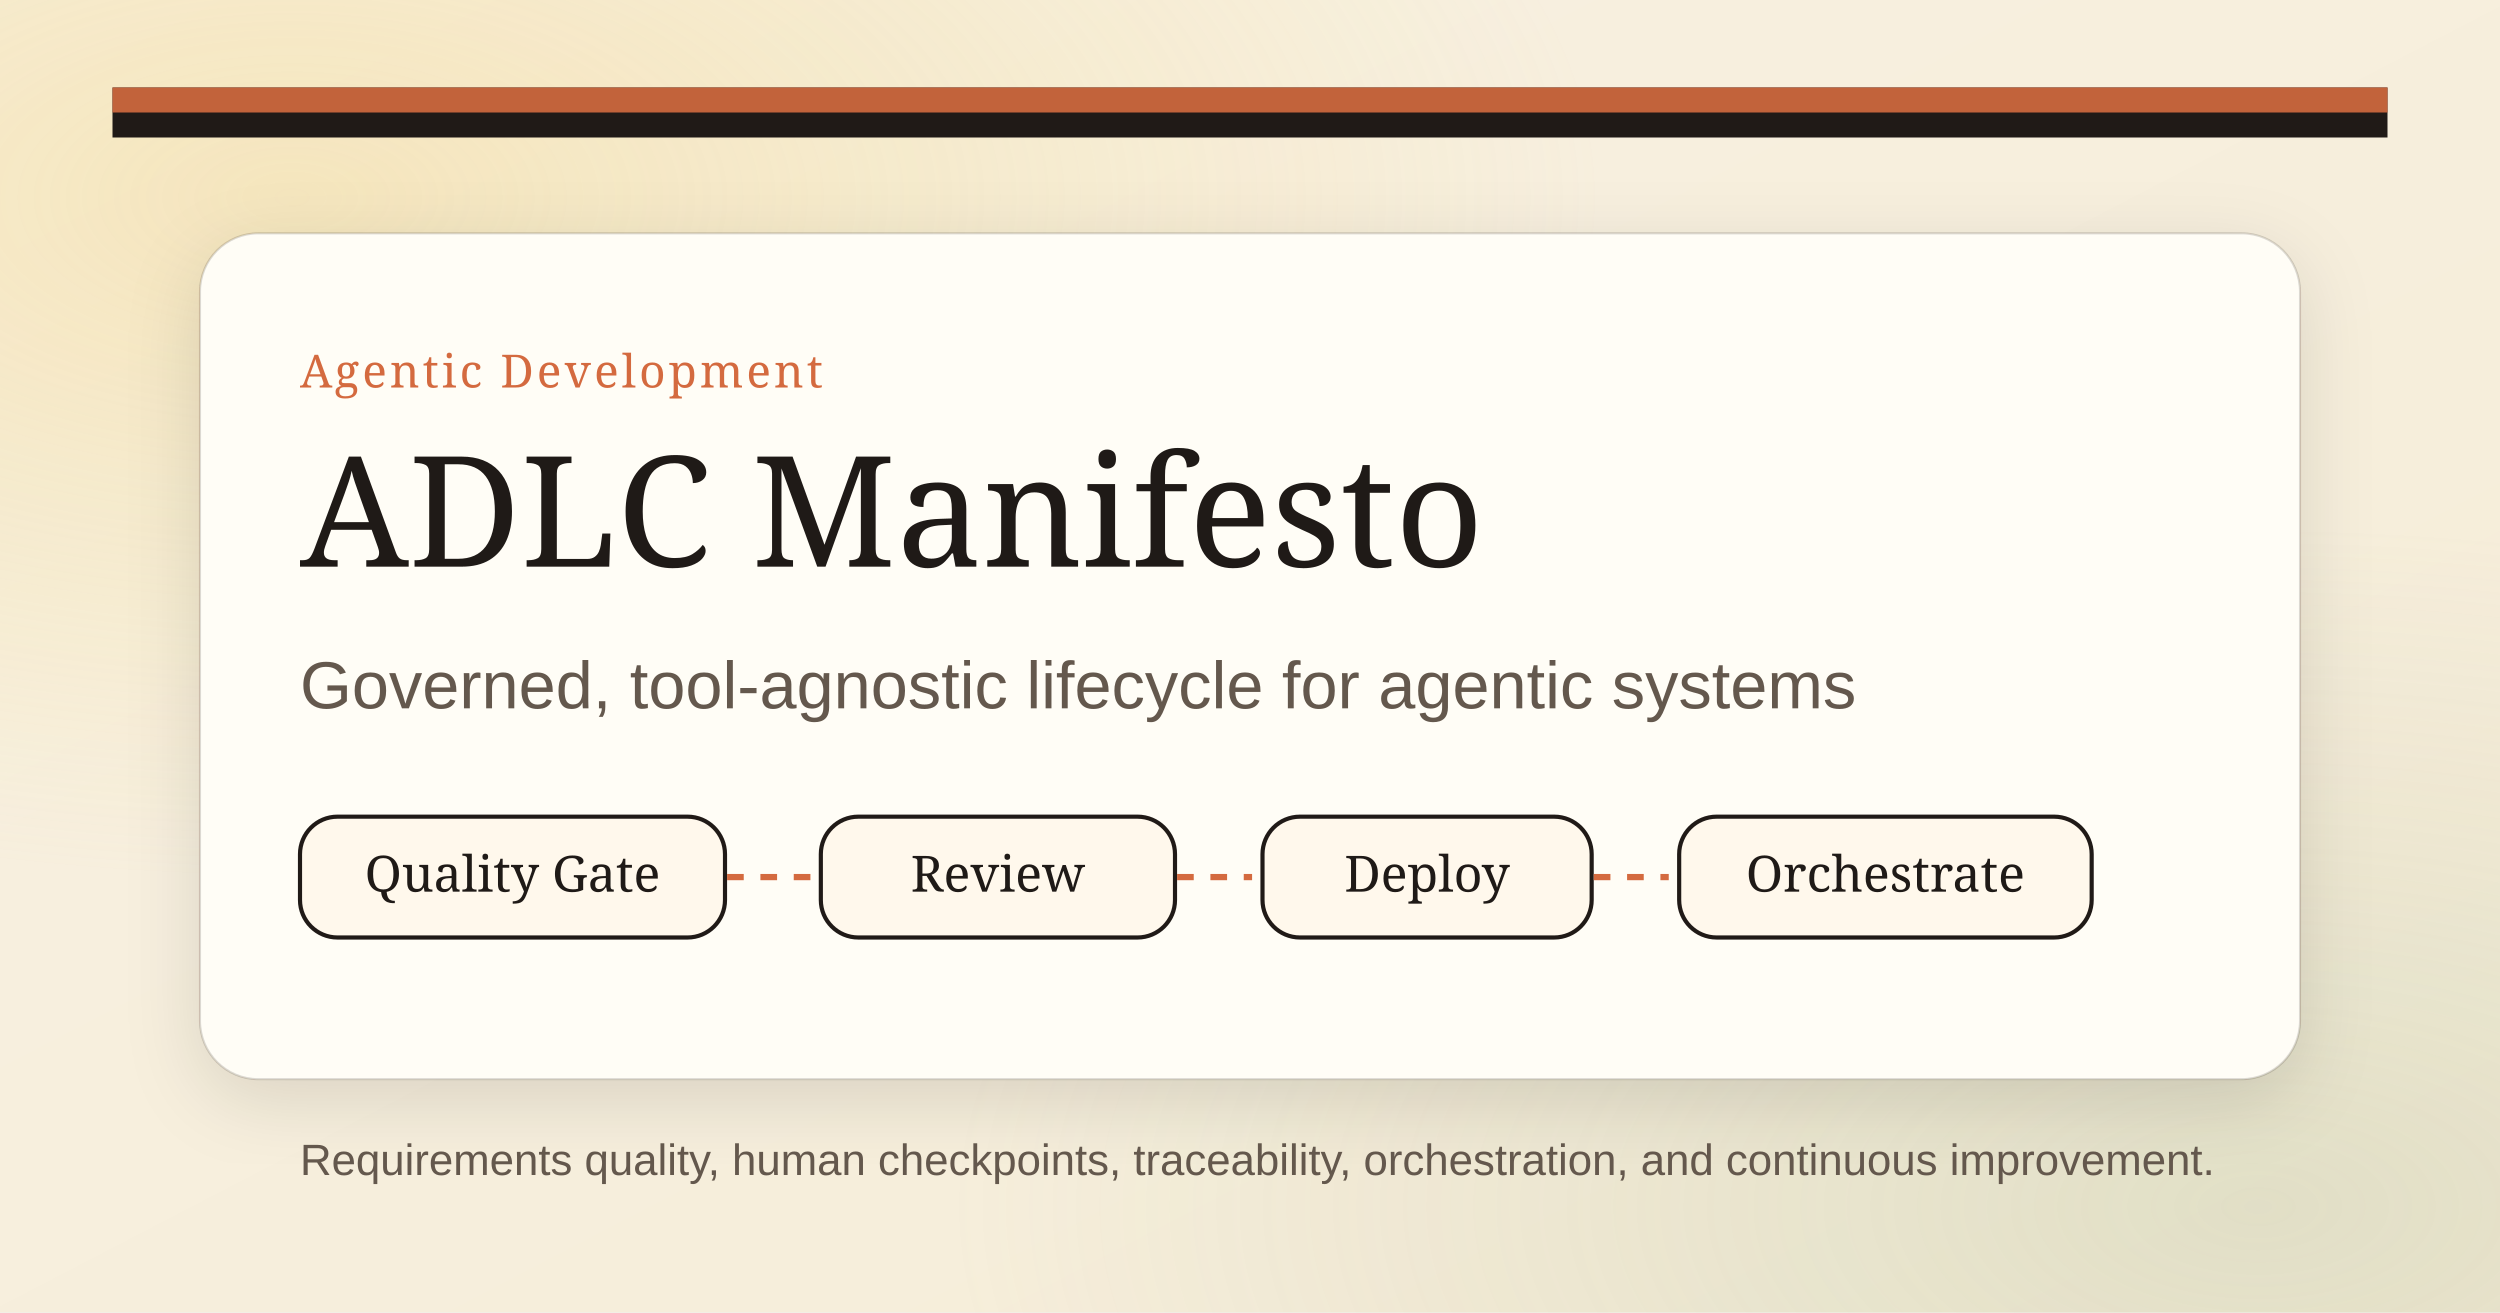
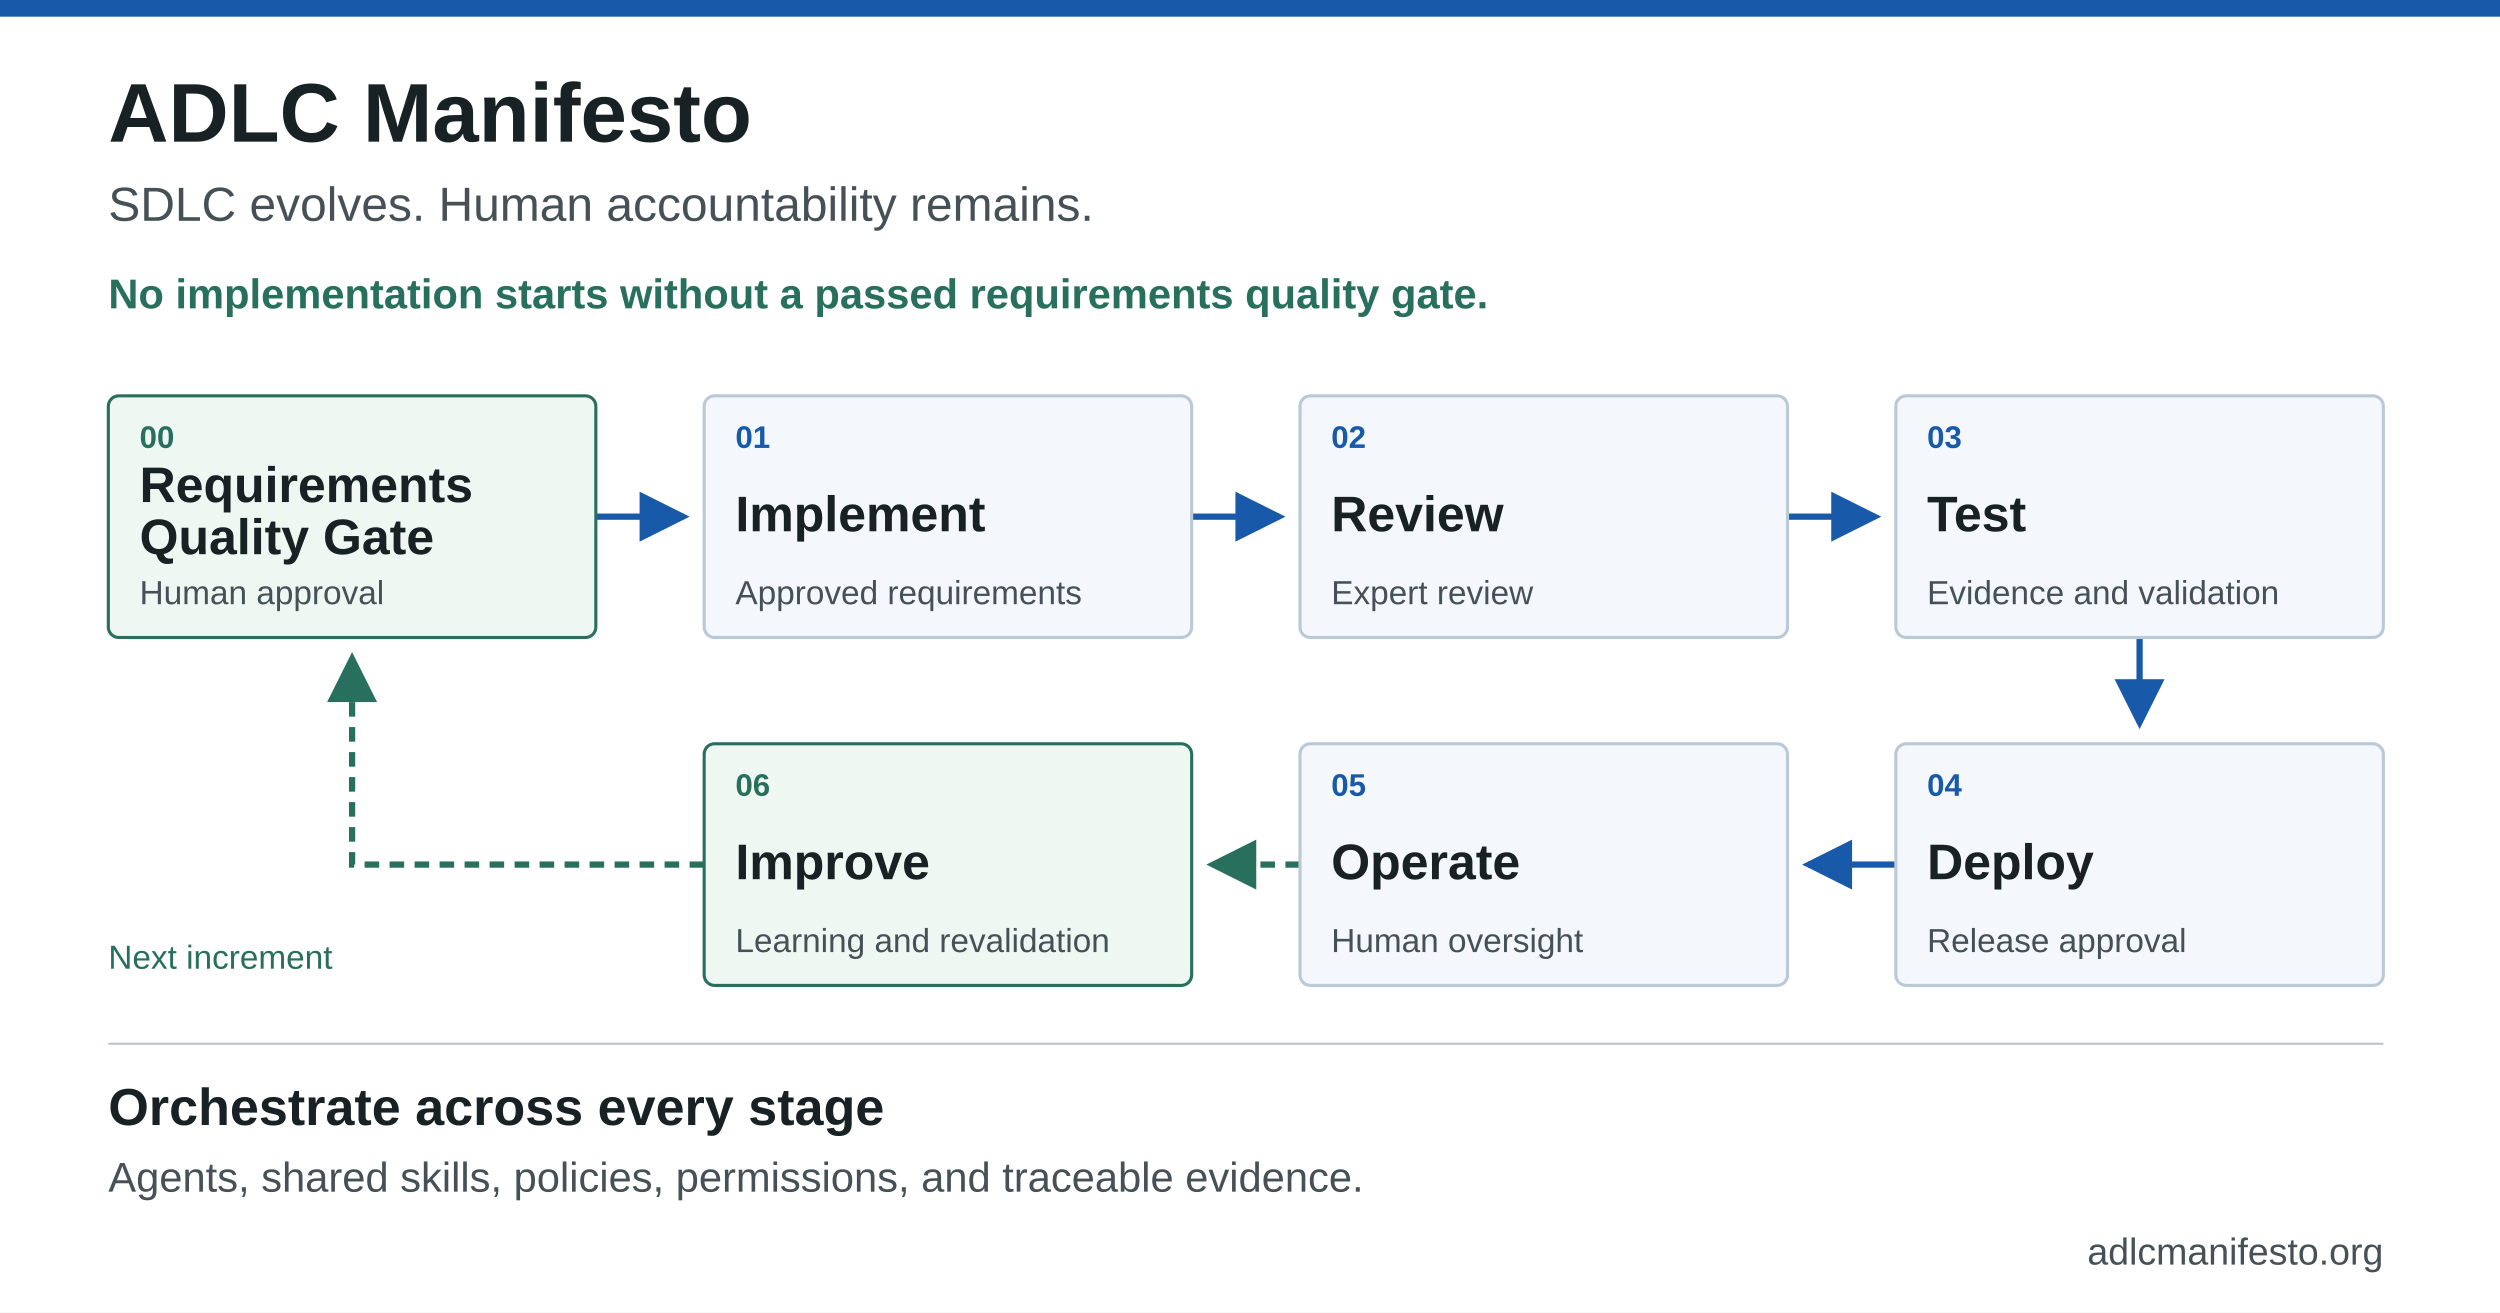
<svg xmlns="http://www.w3.org/2000/svg" width="1200" height="630" viewBox="0 0 1200 630" role="img" aria-labelledby="title desc">
  <defs>
-     <linearGradient id="bg" x1="0" x2="1" y1="0" y2="1">
-       <stop offset="0%" stop-color="#f8f1e2" />
-       <stop offset="100%" stop-color="#f5ecd7" />
-     </linearGradient>
-     <radialGradient id="glowA" cx="0.12" cy="0.15" r="0.52">
-       <stop offset="0%" stop-color="#efcf72" stop-opacity="0.32" />
-       <stop offset="100%" stop-color="#efcf72" stop-opacity="0" />
-     </radialGradient>
-     <radialGradient id="glowB" cx="0.9" cy="0.92" r="0.52">
-       <stop offset="0%" stop-color="#9caf88" stop-opacity="0.22" />
-       <stop offset="100%" stop-color="#9caf88" stop-opacity="0" />
-     </radialGradient>
-     <filter id="shadow" x="-10%" y="-10%" width="120%" height="120%">
-       <feDropShadow dx="0" dy="10" stdDeviation="18" flood-color="#1f1a17" flood-opacity="0.12" />
-     </filter>
-     <style>
-       .elite { font-family: Georgia, serif; }
-       .sans { font-family: Arial, Helvetica, sans-serif; }
-     </style>
+     <marker id="arrow" markerWidth="8" markerHeight="8" refX="7" refY="4" orient="auto">
+       <path d="M0 0L8 4L0 8" fill="#1859a9" />
+     </marker>
+     <marker id="learning" markerWidth="8" markerHeight="8" refX="7" refY="4" orient="auto">
+       <path d="M0 0L8 4L0 8" fill="#28705d" />
+     </marker>
  </defs>
-   <rect width="1200" height="630" fill="url(#bg)" />
-   <rect width="1200" height="630" fill="url(#glowA)" />
-   <rect width="1200" height="630" fill="url(#glowB)" />
-   <rect x="54" y="42" width="1092" height="24" fill="#201a17" />
-   <rect x="54" y="42" width="1092" height="12" fill="#d46a3f" opacity="0.9" />
-   <g filter="url(#shadow)">
-     <rect x="96" y="112" width="1008" height="406" rx="28" fill="#fffdf6" stroke="#201a17" stroke-opacity="0.16" />
+   <rect width="1200" height="630" fill="#fff" />
+   <rect width="1200" height="8" fill="#1859a9" />
+   <g font-family="Arial, Helvetica, sans-serif">
+     <text x="52" y="68" font-size="40" font-weight="700" fill="#182124">ADLC Manifesto</text>
+     <text x="52" y="106" font-size="23" fill="#465157">SDLC evolves. Human accountability remains.</text>
+     <text x="52" y="148" font-size="20" font-weight="700" fill="#28705d">No implementation starts without a passed requirements quality gate.</text>
+     <g fill="none" stroke="#1859a9" stroke-width="3" marker-end="url(#arrow)">
+       <path d="M286 248H328" />
+       <path d="M572 248H614" />
+       <path d="M858 248H900" />
+       <path d="M1027 306V347" />
+       <path d="M910 415H868" />
+     </g>
+     <g fill="none" stroke="#28705d" stroke-width="3" stroke-dasharray="7 5" marker-end="url(#learning)">
+       <path d="M624 415H582" />
+       <path d="M338 415H169V316" />
+     </g>
+     <text x="52" y="465" font-size="16" fill="#28705d">Next increment</text>
+     <g transform="translate(52 190)">
+       <rect width="234" height="116" rx="5" fill="#eff7f3" stroke="#28705d" stroke-width="1.5" />
+       <text x="15" y="25" font-size="15" font-weight="700" fill="#28705d">00</text>
+       <text x="15" y="51" font-size="24" font-weight="700" fill="#182124">Requirements</text>
+       <text x="15" y="76" font-size="24" font-weight="700" fill="#182124">Quality Gate</text>
+       <text x="15" y="100" font-size="16" fill="#465157">Human approval</text>
+     </g>
+     <g transform="translate(338 190)">
+       <rect width="234" height="116" rx="5" fill="#f4f7fb" stroke="#bac9d8" stroke-width="1.5" />
+       <text x="15" y="25" font-size="15" font-weight="700" fill="#1859a9">01</text>
+       <text x="15" y="65" font-size="24" font-weight="700" fill="#182124">Implement</text>
+       <text x="15" y="100" font-size="16" fill="#465157">Approved requirements</text>
+     </g>
+     <g transform="translate(624 190)">
+       <rect width="234" height="116" rx="5" fill="#f4f7fb" stroke="#bac9d8" stroke-width="1.5" />
+       <text x="15" y="25" font-size="15" font-weight="700" fill="#1859a9">02</text>
+       <text x="15" y="65" font-size="24" font-weight="700" fill="#182124">Review</text>
+       <text x="15" y="100" font-size="16" fill="#465157">Expert review</text>
+     </g>
+     <g transform="translate(910 190)">
+       <rect width="234" height="116" rx="5" fill="#f4f7fb" stroke="#bac9d8" stroke-width="1.5" />
+       <text x="15" y="25" font-size="15" font-weight="700" fill="#1859a9">03</text>
+       <text x="15" y="65" font-size="24" font-weight="700" fill="#182124">Test</text>
+       <text x="15" y="100" font-size="16" fill="#465157">Evidence and validation</text>
+     </g>
+     <g transform="translate(910 357)">
+       <rect width="234" height="116" rx="5" fill="#f4f7fb" stroke="#bac9d8" stroke-width="1.5" />
+       <text x="15" y="25" font-size="15" font-weight="700" fill="#1859a9">04</text>
+       <text x="15" y="65" font-size="24" font-weight="700" fill="#182124">Deploy</text>
+       <text x="15" y="100" font-size="16" fill="#465157">Release approval</text>
+     </g>
+     <g transform="translate(624 357)">
+       <rect width="234" height="116" rx="5" fill="#f4f7fb" stroke="#bac9d8" stroke-width="1.5" />
+       <text x="15" y="25" font-size="15" font-weight="700" fill="#1859a9">05</text>
+       <text x="15" y="65" font-size="24" font-weight="700" fill="#182124">Operate</text>
+       <text x="15" y="100" font-size="16" fill="#465157">Human oversight</text>
+     </g>
+     <g transform="translate(338 357)">
+       <rect width="234" height="116" rx="5" fill="#eff7f3" stroke="#28705d" stroke-width="1.5" />
+       <text x="15" y="25" font-size="15" font-weight="700" fill="#28705d">06</text>
+       <text x="15" y="65" font-size="24" font-weight="700" fill="#182124">Improve</text>
+       <text x="15" y="100" font-size="16" fill="#465157">Learning and revalidation</text>
+     </g>
+     <path d="M52 501H1144" stroke="#b8c4ca" />
+     <text x="52" y="540" font-size="25" font-weight="700" fill="#182124">Orchestrate across every stage</text>
+     <text x="52" y="572" font-size="20" fill="#465157">Agents, shared skills, policies, permissions, and traceable evidence.</text>
+     <text x="1144" y="607" text-anchor="end" font-size="18" fill="#465157">adlcmanifesto.org</text>
  </g>
-   <text x="144" y="186" font-size="22" fill="#d46a3f" class="elite" letter-spacing="1.5">Agentic Development</text>
-   <text x="144" y="272" font-size="74" fill="#1f1a17" class="elite">ADLC Manifesto</text>
-   <text x="144" y="340" font-size="32" fill="#64584d" class="sans">
-     Governed, tool-agnostic lifecycle for agentic systems
-   </text>
-   <g transform="translate(144 392)">
-     <rect x="0" y="0" width="204" height="58" rx="18" fill="#fff8ec" stroke="#201a17" stroke-width="2" />
-     <text x="102" y="36" text-anchor="middle" font-size="24" fill="#1f1a17" class="elite">Quality Gate</text>
-     <rect x="250" y="0" width="170" height="58" rx="18" fill="#fff8ec" stroke="#201a17" stroke-width="2" />
-     <text x="335" y="36" text-anchor="middle" font-size="24" fill="#1f1a17" class="elite">Review</text>
-     <rect x="462" y="0" width="158" height="58" rx="18" fill="#fff8ec" stroke="#201a17" stroke-width="2" />
-     <text x="541" y="36" text-anchor="middle" font-size="24" fill="#1f1a17" class="elite">Deploy</text>
-     <rect x="662" y="0" width="198" height="58" rx="18" fill="#fff8ec" stroke="#201a17" stroke-width="2" />
-     <text x="761" y="36" text-anchor="middle" font-size="24" fill="#1f1a17" class="elite">Orchestrate</text>
-     <path d="M205 29H245" fill="none" stroke="#d46a3f" stroke-width="3" stroke-dasharray="8 8" />
-     <path d="M421 29H457" fill="none" stroke="#d46a3f" stroke-width="3" stroke-dasharray="8 8" />
-     <path d="M621 29H657" fill="none" stroke="#d46a3f" stroke-width="3" stroke-dasharray="8 8" />
-   </g>
-   <text x="144" y="564" font-size="21" fill="#64584d" class="sans">
-     Requirements quality, human checkpoints, traceability, orchestration, and continuous improvement.
-   </text>
</svg>
